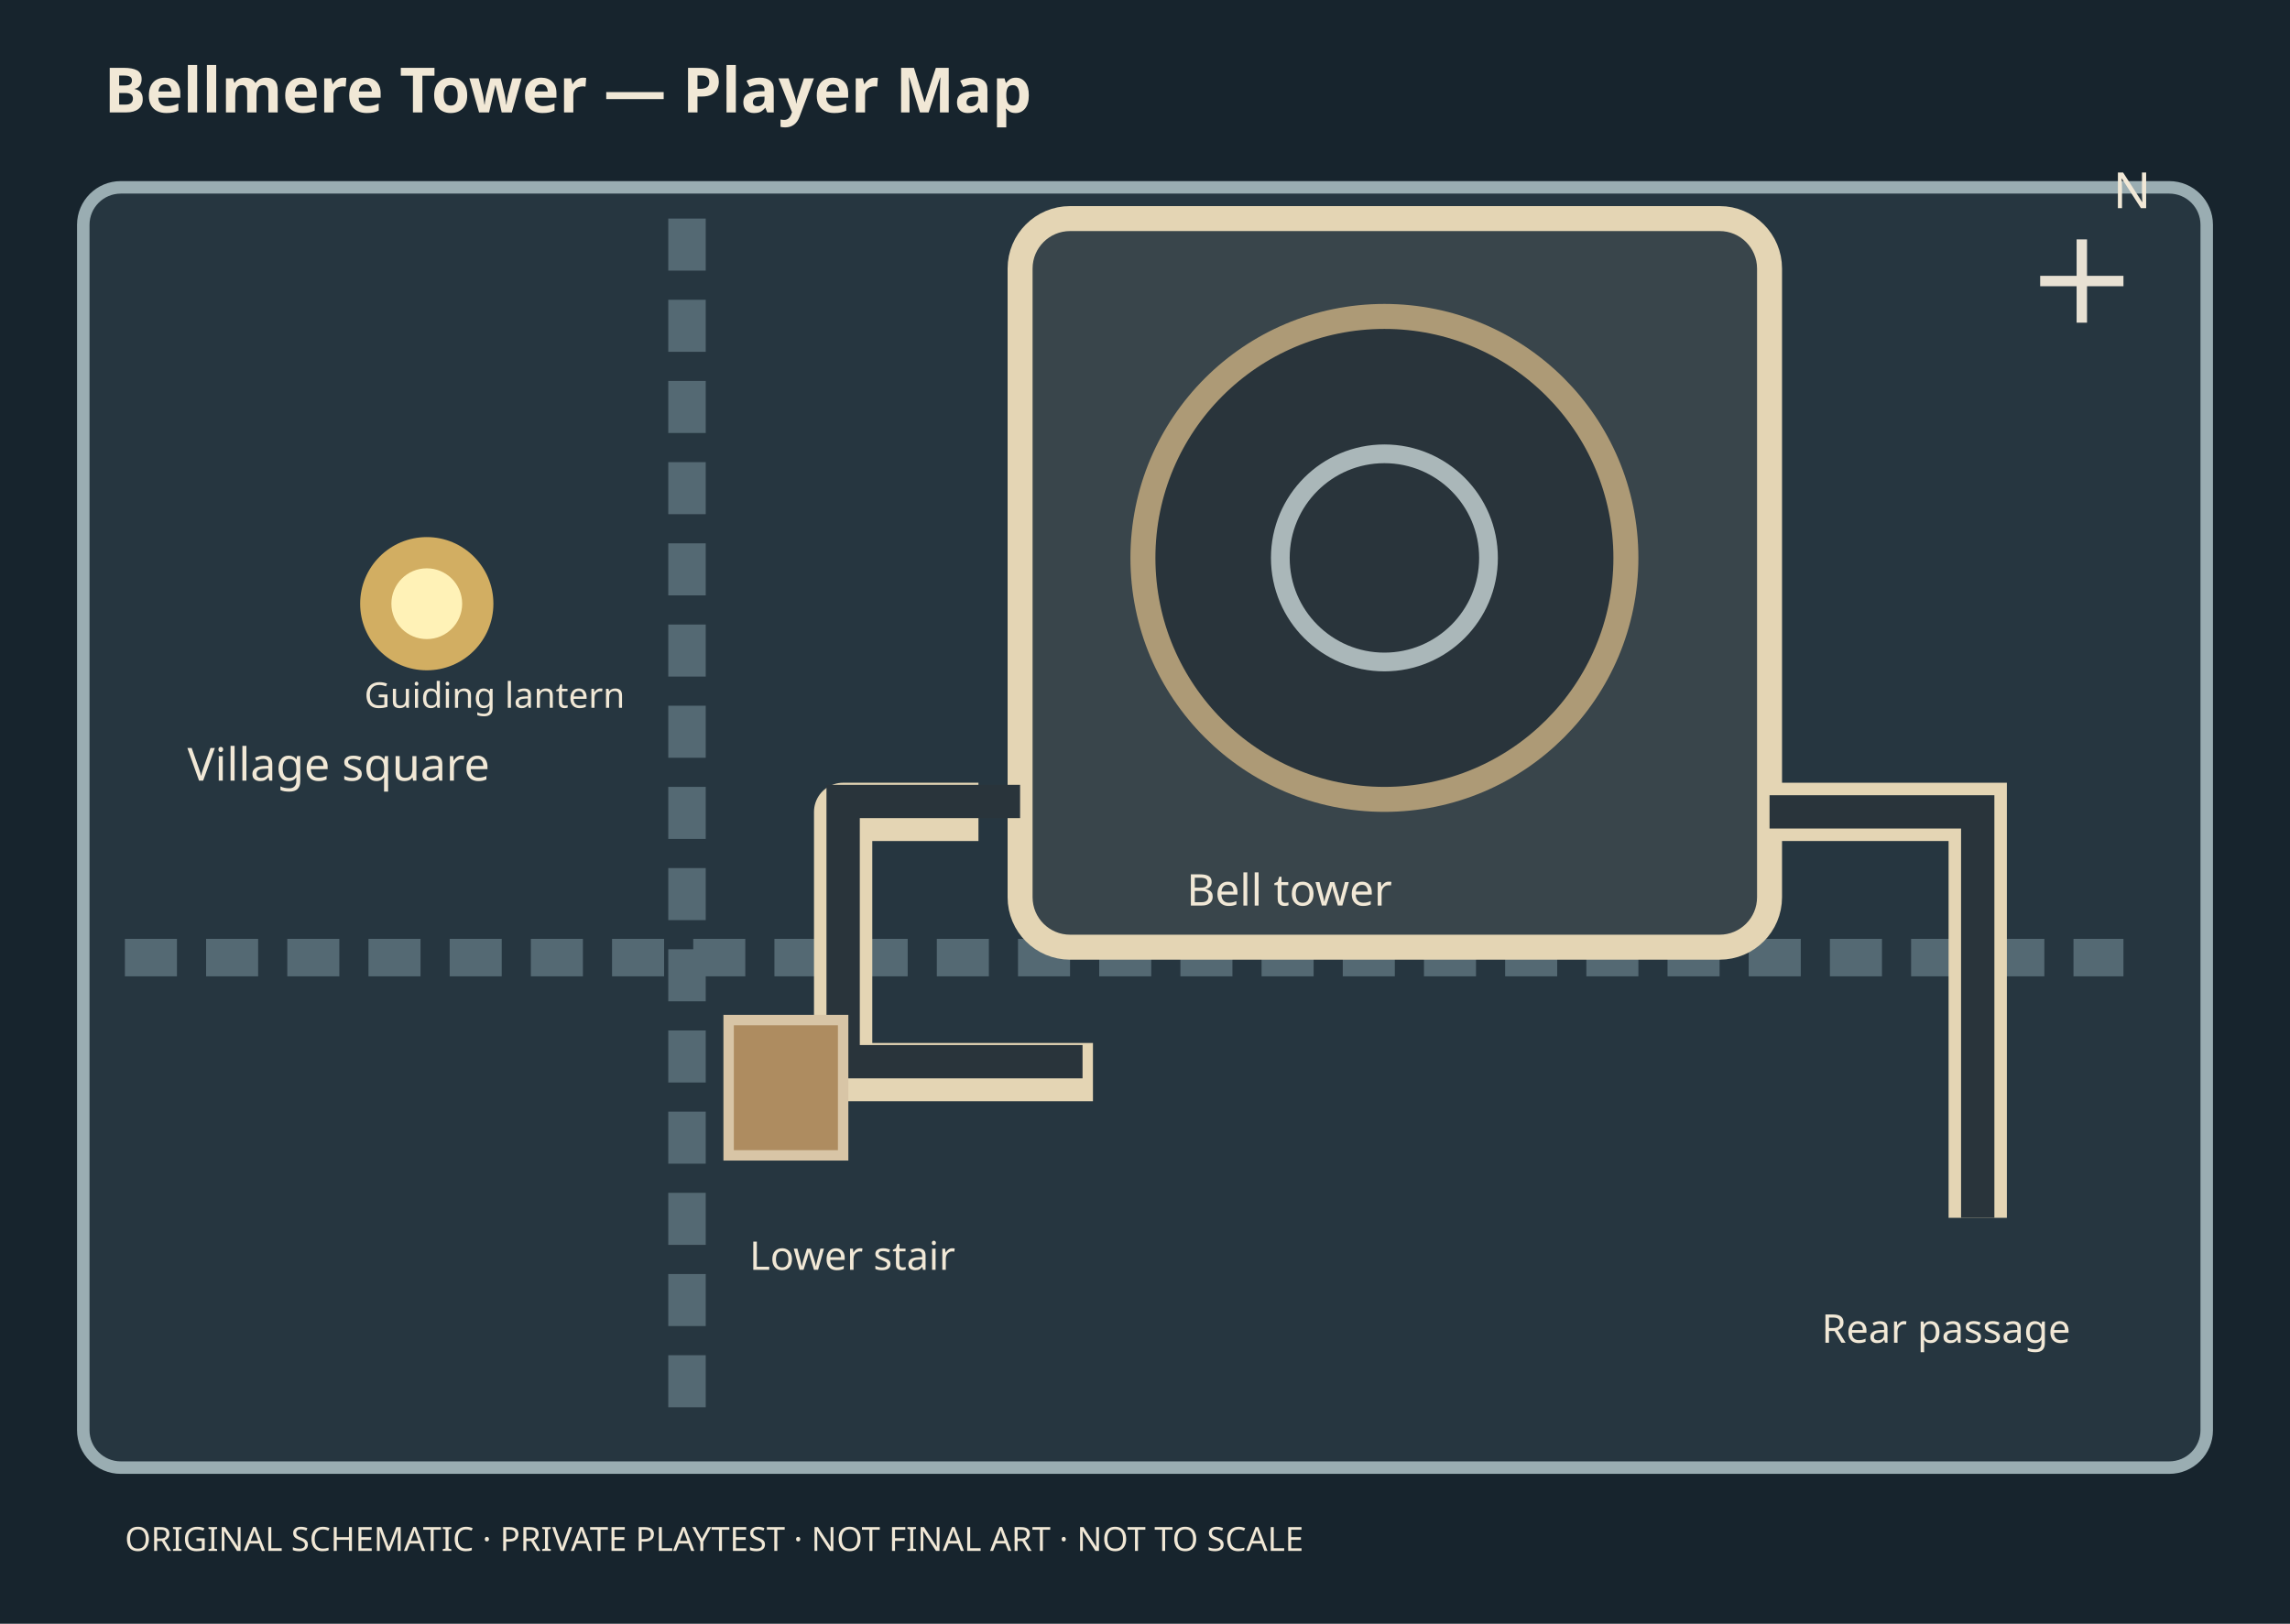
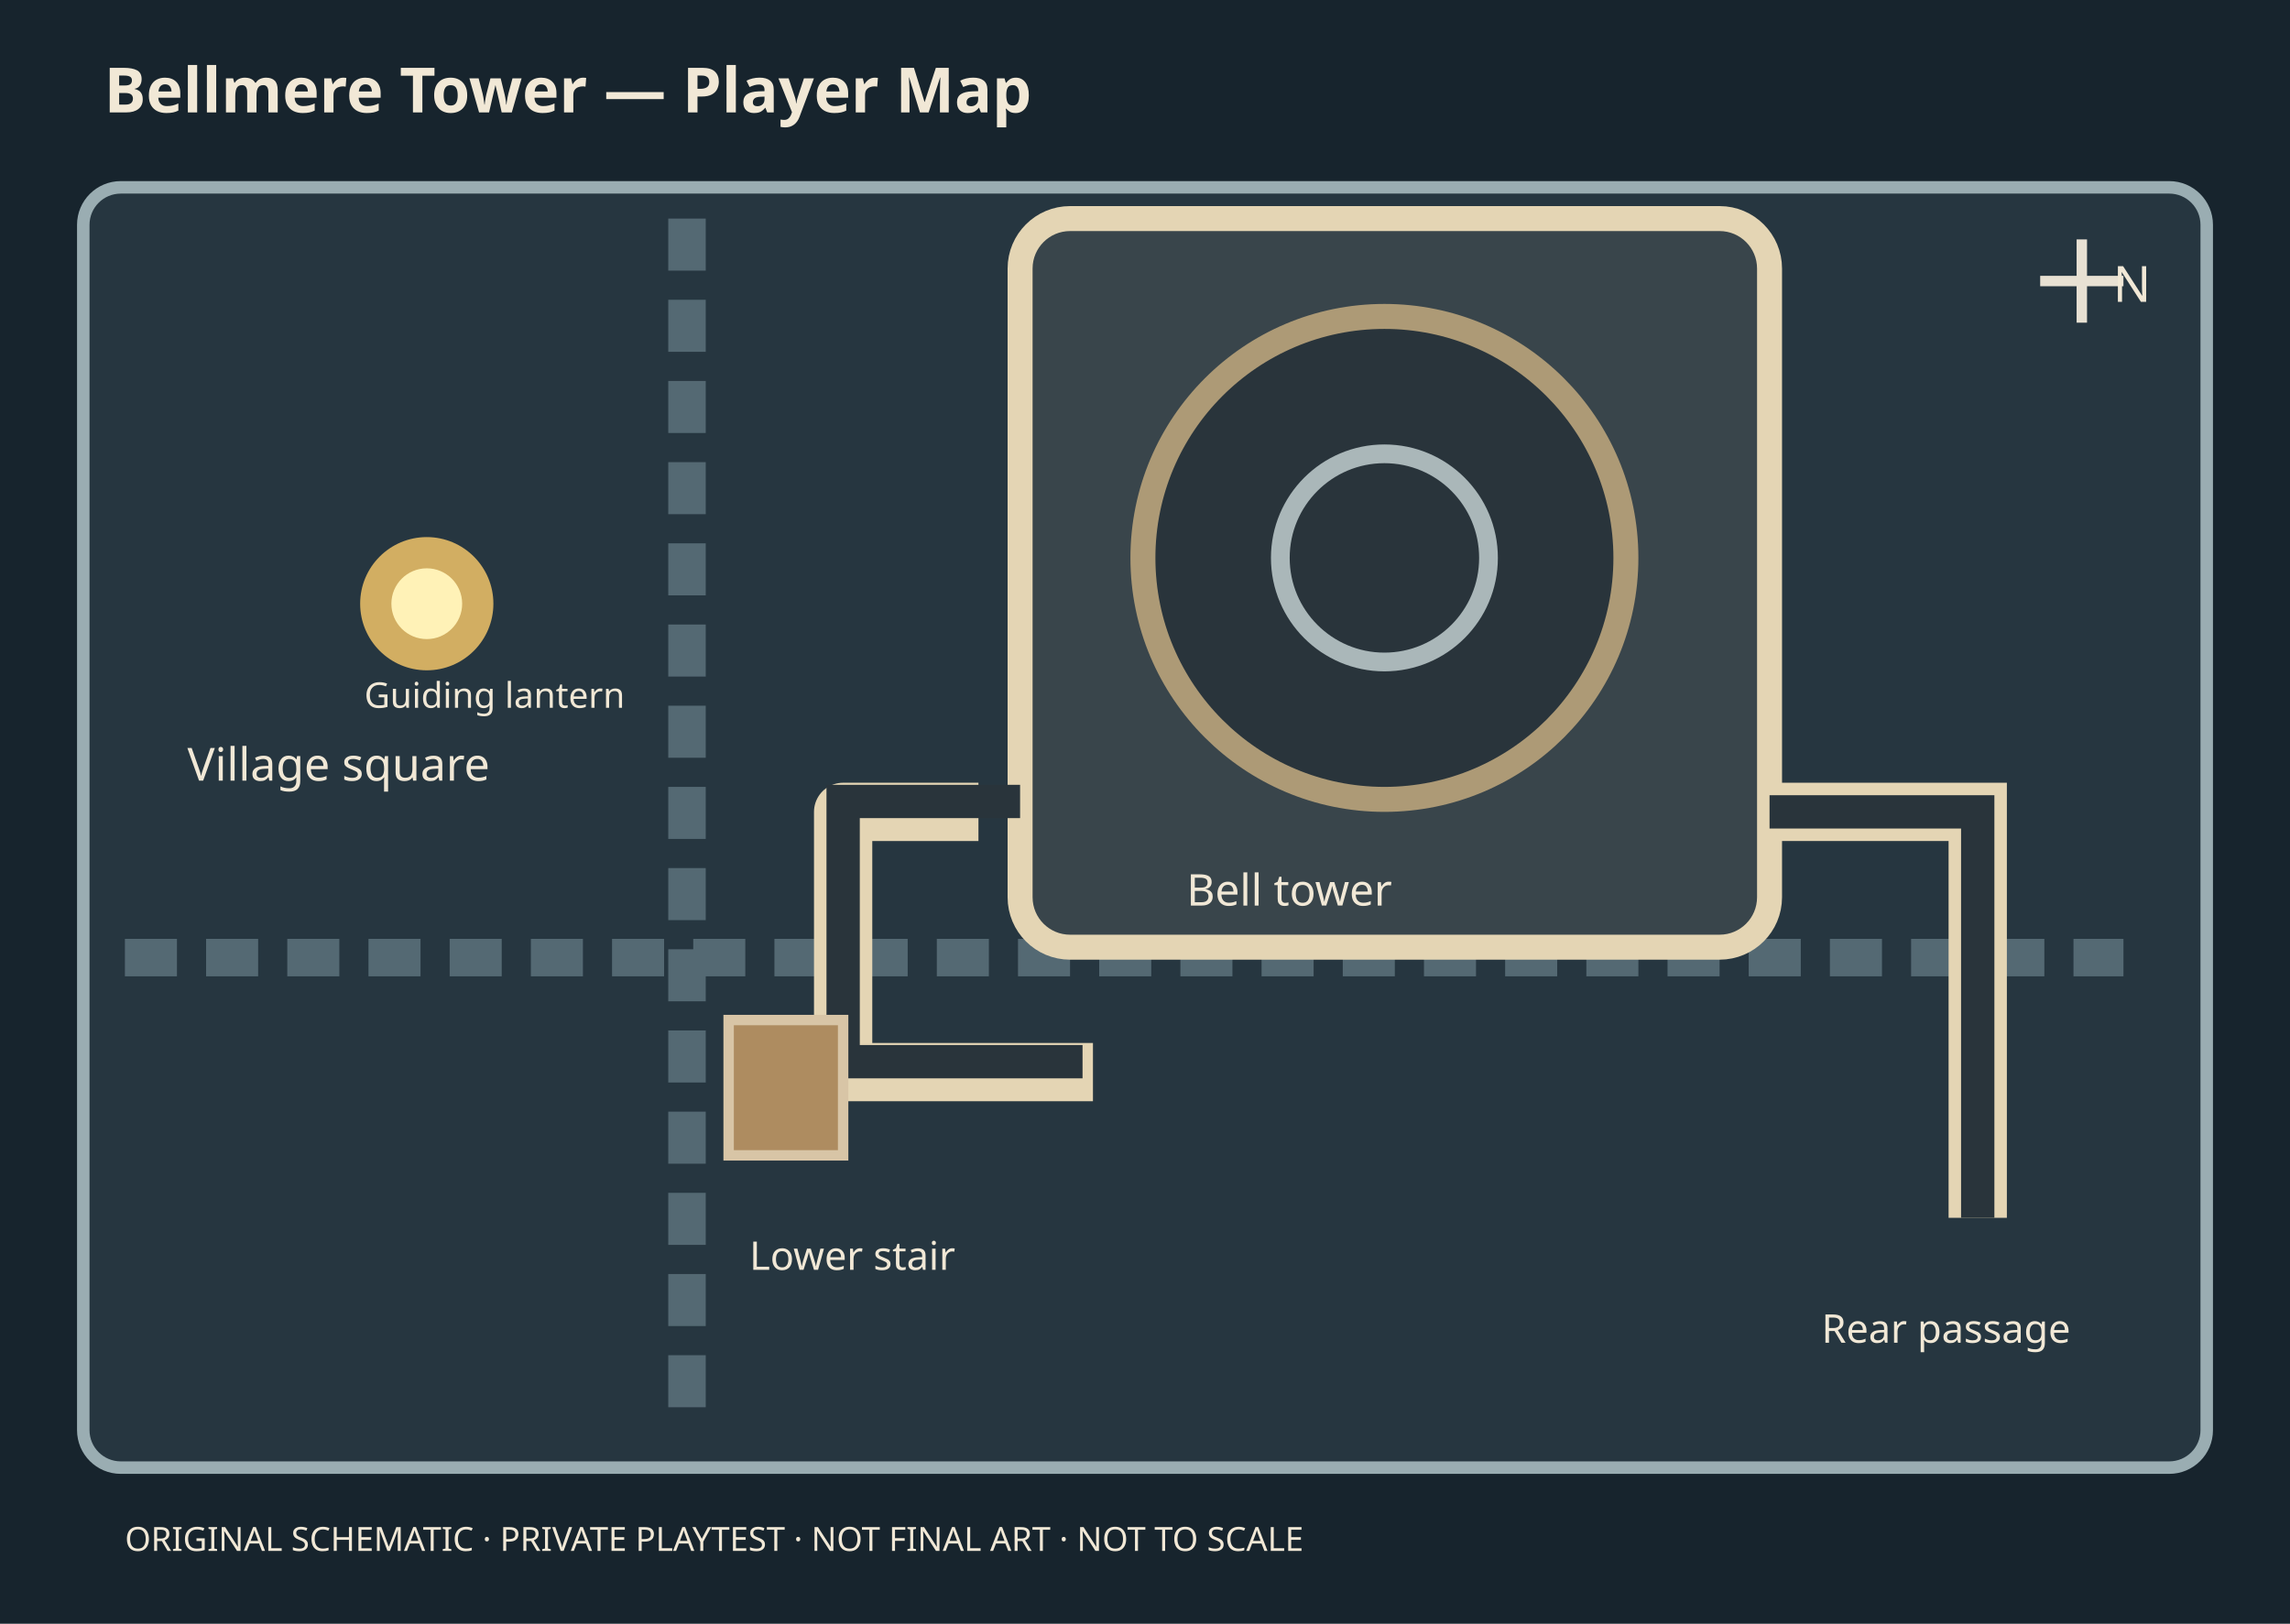
<svg xmlns="http://www.w3.org/2000/svg" width="1100" height="780" viewBox="0 0 1100 780" role="img" aria-label="Bellmere Tower — Player Map">
  <rect width="1100" height="780" fill="#17242d" />
  <rect x="40" y="90" width="1020" height="615" rx="18" fill="#263640" stroke="#9aadb2" stroke-width="6" />
  <path d="M60 460 H1020 M330 105 V685" stroke="#546973" stroke-width="18" stroke-dasharray="25 14" />
  <rect x="490" y="105" width="360" height="350" rx="24" fill="#39454b" stroke="#e4d5b4" stroke-width="12" />
  <circle cx="665" cy="268" r="116" fill="#29343b" stroke="#ad9a76" stroke-width="12" />
  <circle cx="665" cy="268" r="50" fill="none" stroke="#aab7b9" stroke-width="9" />
  <path d="M470 390 L405 390 L405 515 L525 515" fill="none" stroke="#e4d5b4" stroke-width="28" stroke-linejoin="round" />
  <path d="M490 385 L405 385 L405 510 L520 510" fill="none" stroke="#29343b" stroke-width="16" />
  <path d="M850 390 L950 390 L950 585" fill="none" stroke="#e4d5b4" stroke-width="28" />
  <path d="M850 390 L950 390 L950 585" fill="none" stroke="#29343b" stroke-width="16" />
  <rect x="350" y="490" width="55" height="65" fill="#ae8c60" stroke="#d8c5a6" stroke-width="5" />
  <circle cx="205" cy="290" r="32" fill="#d2ae62" />
  <circle cx="205" cy="290" r="17" fill="#fff2b7" />
  <path d="M1000 155 V115 M980 135 H1020" stroke="#e8e1d3" stroke-width="5" />
-   <text x="1015" y="100" fill="#f1e8d6" font-family="sans-serif" font-size="24">N</text>
+   <text x="1015" y="145" fill="#f1e8d6" font-family="sans-serif" font-size="24">N</text>
  <g fill="#f1e8d6" font-family="sans-serif">
    <text x="50" y="54" font-size="30" font-weight="bold">Bellmere Tower — Player Map</text>
    <text x="90" y="375" font-size="22">Village square</text>
    <text x="175" y="340" font-size="17">Guiding lantern</text>
    <text x="570" y="435" font-size="21">Bell tower</text>
    <text x="360" y="610" font-size="19">Lower stair</text>
    <text x="875" y="645" font-size="19">Rear passage</text>
    <text x="60" y="745" font-size="16">ORIGINAL SCHEMATIC · PRIVATE PLAYTEST · NOT FINAL ART · NOT TO SCALE</text>
  </g>
</svg>
